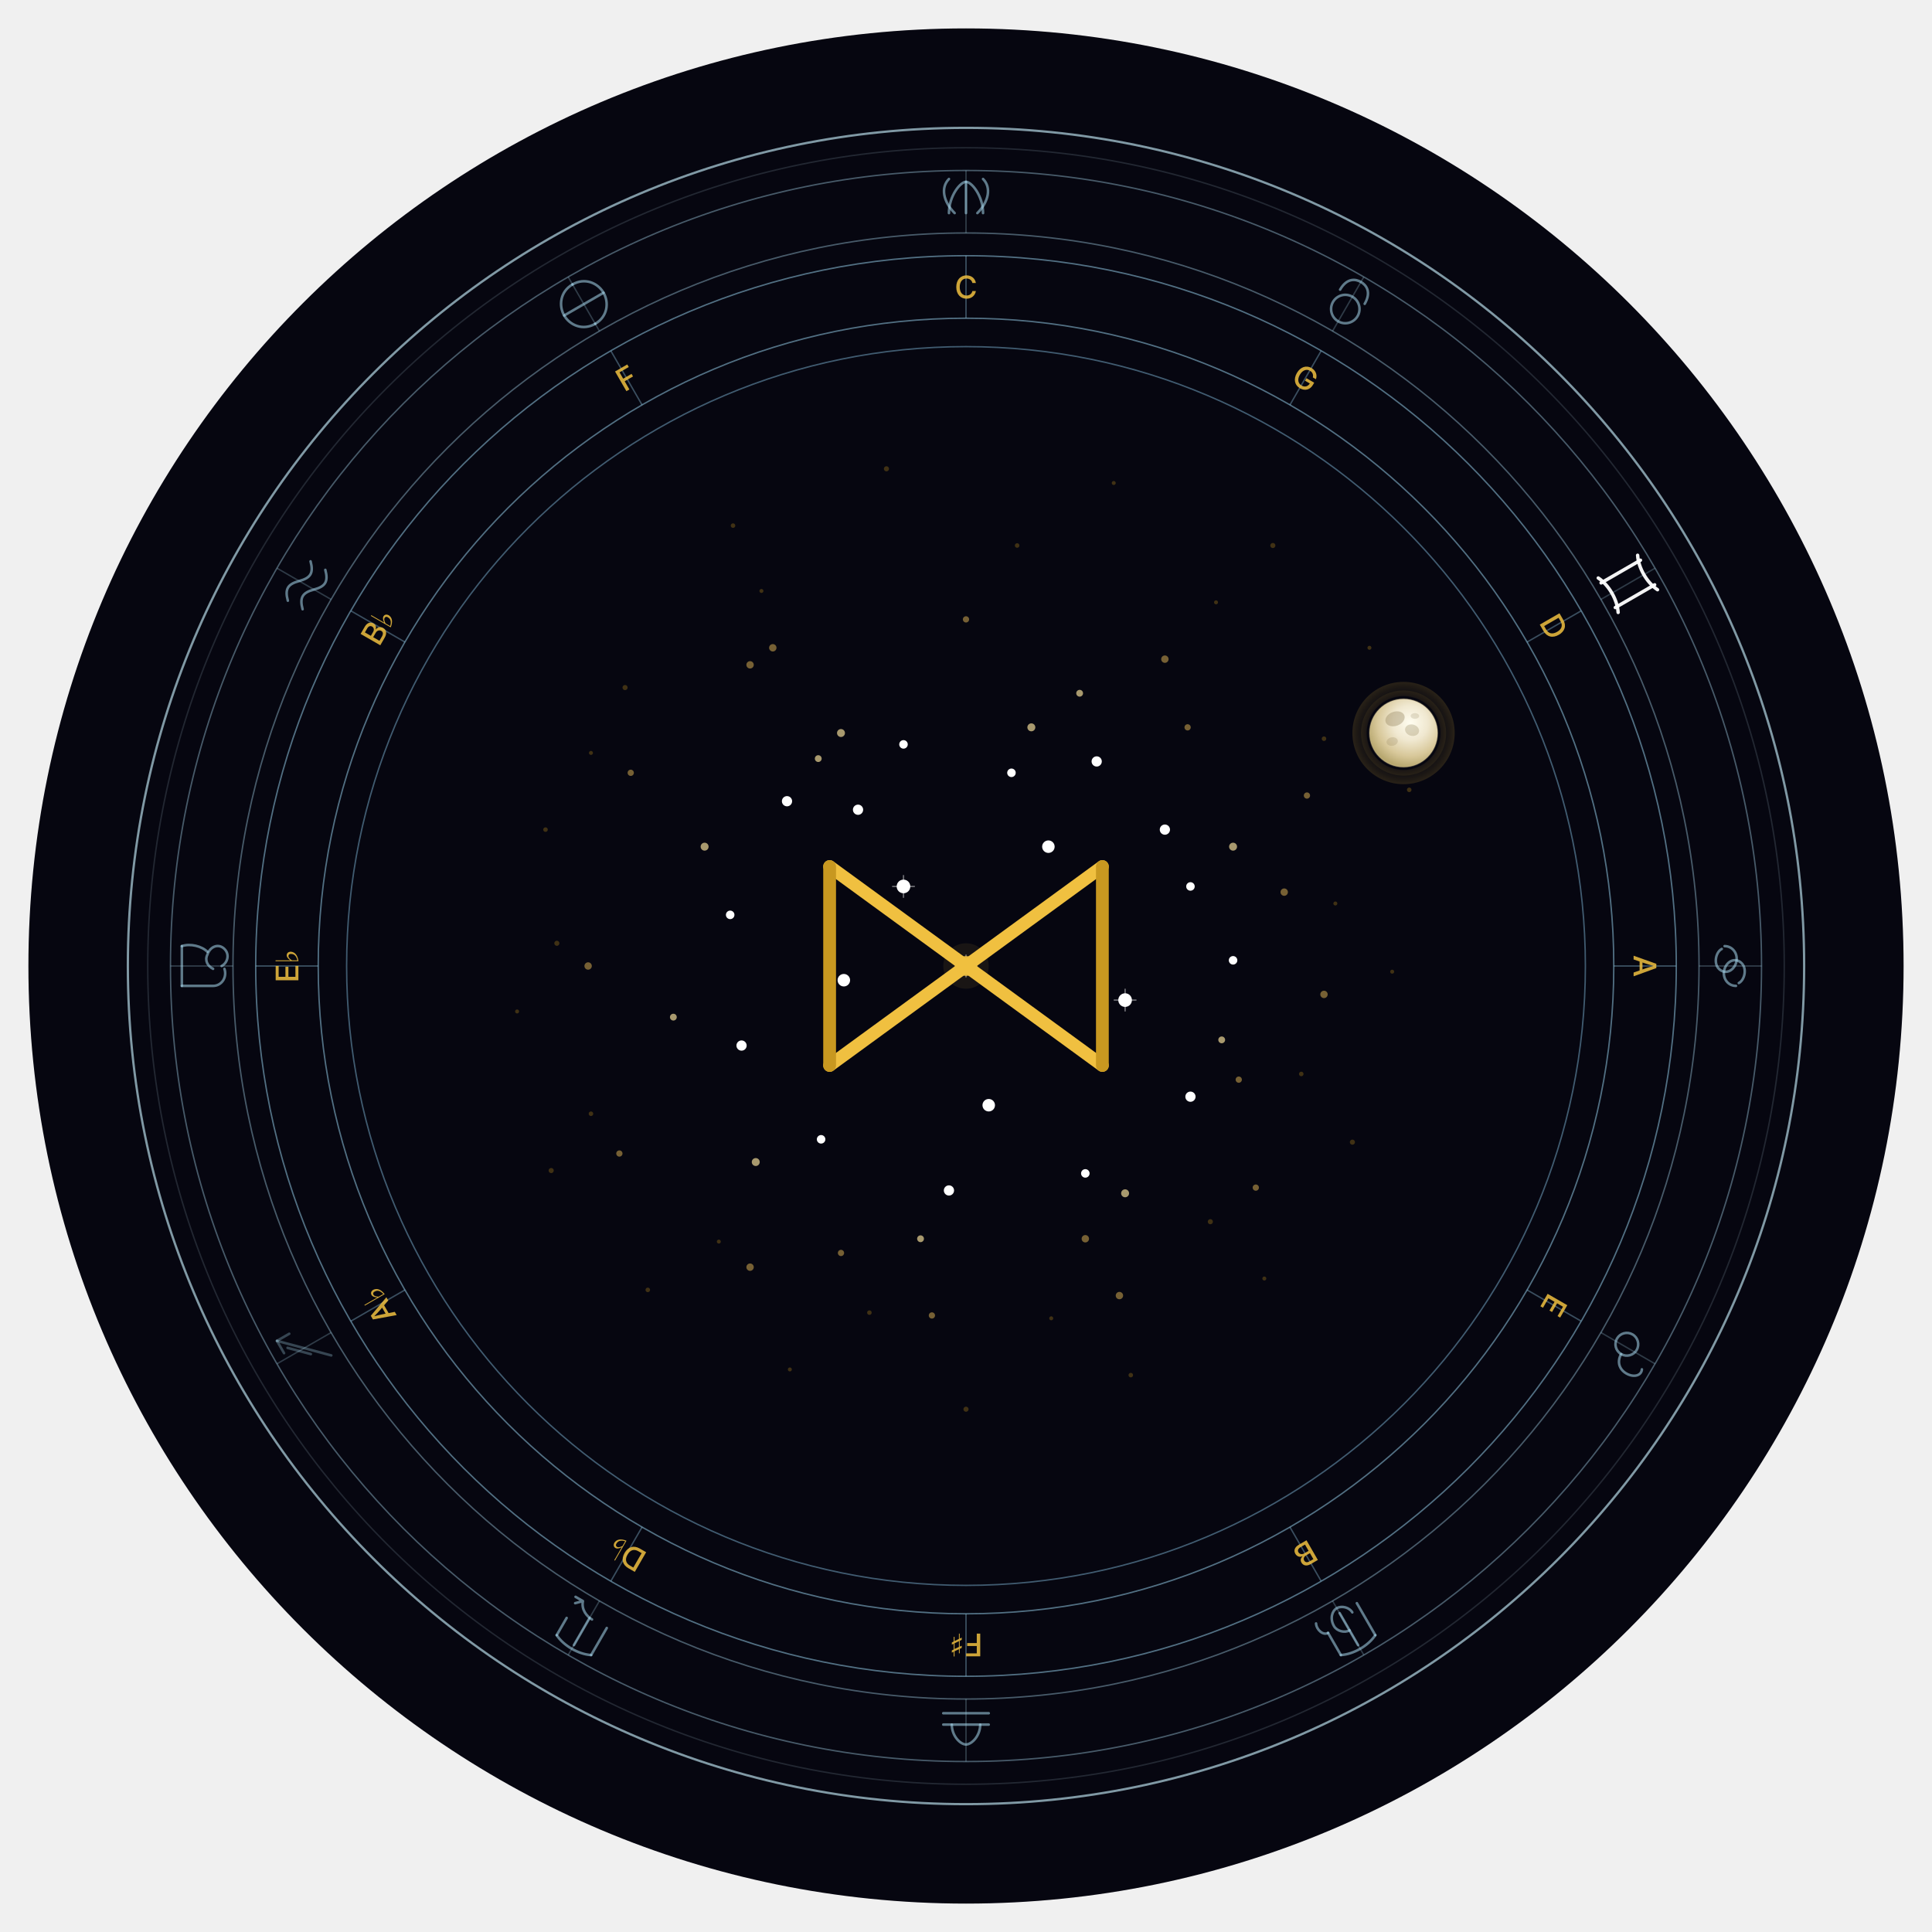
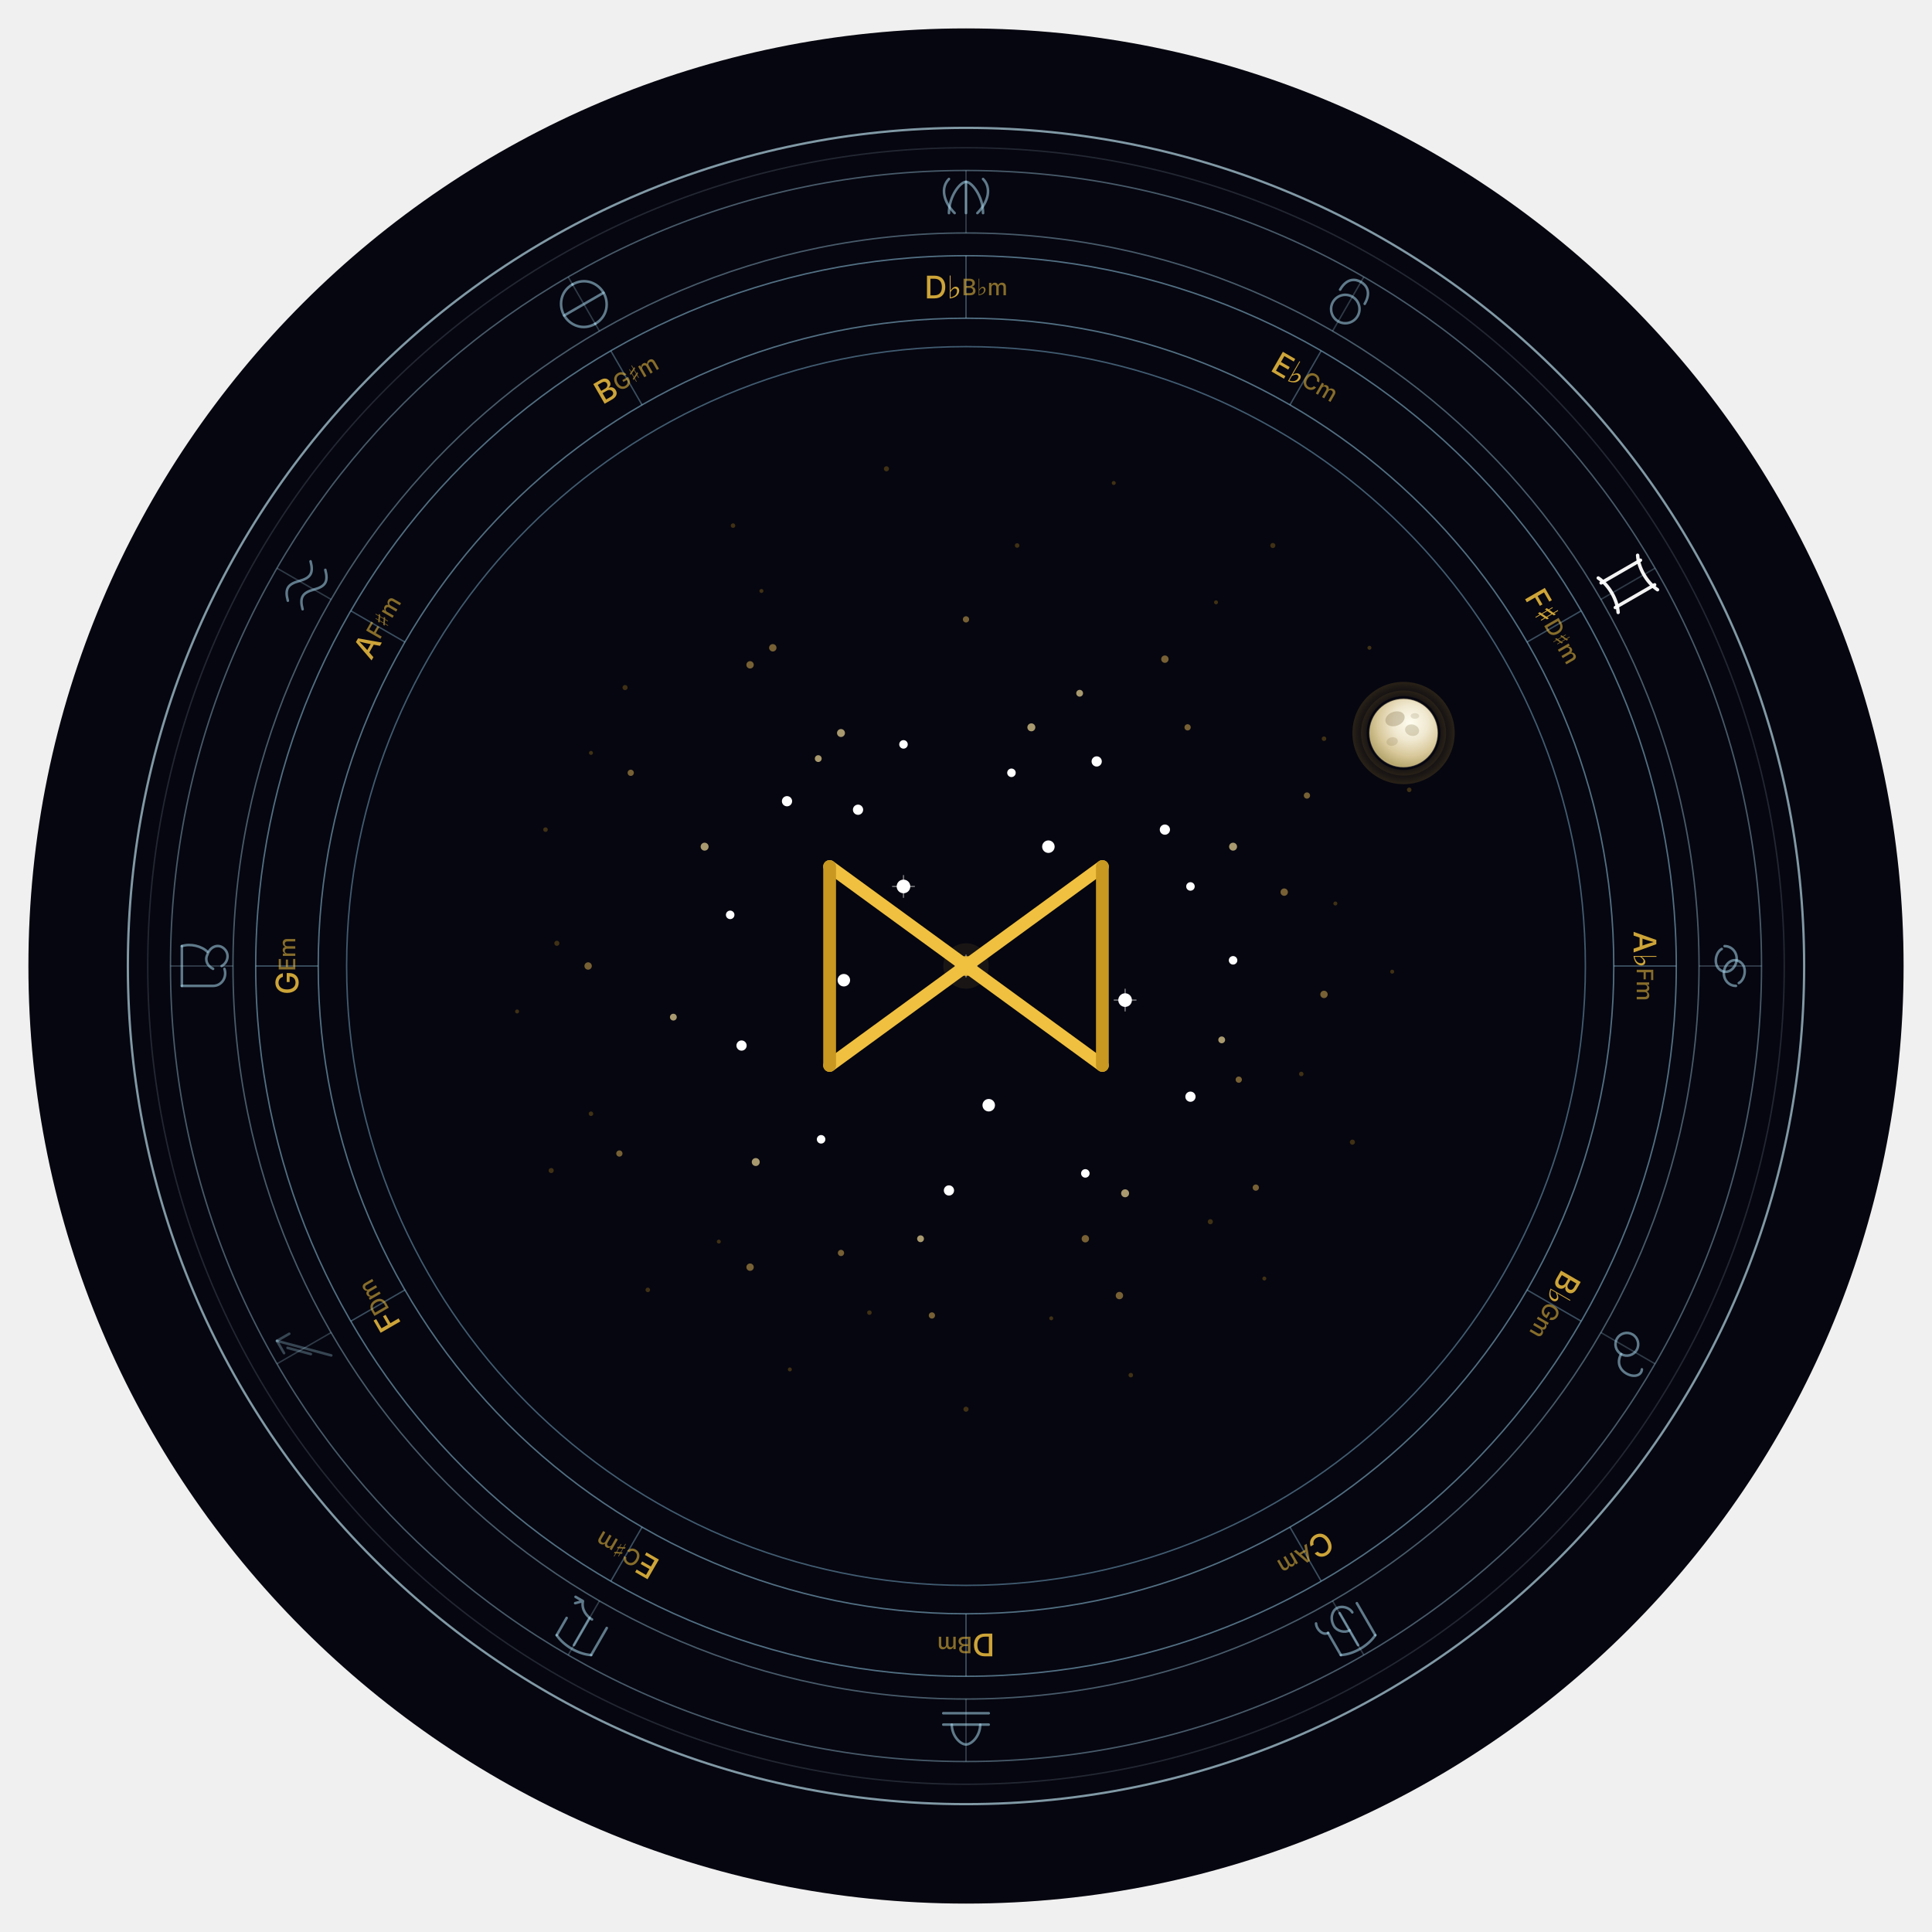
<svg xmlns="http://www.w3.org/2000/svg" width="1024" height="1024" viewBox="0 0 680 680">
  <defs>
    <radialGradient id="moonGradM8" cx="60%" cy="35%" r="65%">
      <stop offset="0%" stop-color="#fffdf0" stop-opacity="1" />
      <stop offset="40%" stop-color="#f0e8d0" stop-opacity="1" />
      <stop offset="75%" stop-color="#d8c89a" stop-opacity="1" />
      <stop offset="100%" stop-color="#b8a870" stop-opacity="1" />
    </radialGradient>
    <radialGradient id="moonGlowM8" cx="50%" cy="50%" r="50%">
      <stop offset="70%" stop-color="#f0c040" stop-opacity="0" />
      <stop offset="100%" stop-color="#f0c040" stop-opacity="0.15" />
    </radialGradient>
  </defs>
  <circle cx="340" cy="340" r="330" fill="#060610" />
  <circle cx="340" cy="340" r="295" fill="none" stroke="#c2e8f5" stroke-width="0.8" stroke-opacity="0.65" />
  <circle cx="340" cy="340" r="288" fill="none" stroke="#c2e8f5" stroke-width="0.5" stroke-opacity="0.15" />
  <circle cx="340" cy="340" r="280" fill="none" stroke="#a8d8ee" stroke-width="0.5" stroke-opacity="0.4" />
  <circle cx="340" cy="340" r="258" fill="none" stroke="#a8d8ee" stroke-width="0.5" stroke-opacity="0.4" />
  <g fill="none" stroke="#a8d8ee" stroke-width="0.5" stroke-opacity="0.25">
    <line x1="340" y1="60" x2="340" y2="82" transform="rotate(0,340,340)" />
    <line x1="340" y1="60" x2="340" y2="82" transform="rotate(30,340,340)" />
    <line x1="340" y1="60" x2="340" y2="82" transform="rotate(60,340,340)" />
    <line x1="340" y1="60" x2="340" y2="82" transform="rotate(90,340,340)" />
    <line x1="340" y1="60" x2="340" y2="82" transform="rotate(120,340,340)" />
    <line x1="340" y1="60" x2="340" y2="82" transform="rotate(150,340,340)" />
    <line x1="340" y1="60" x2="340" y2="82" transform="rotate(180,340,340)" />
    <line x1="340" y1="60" x2="340" y2="82" transform="rotate(210,340,340)" />
    <line x1="340" y1="60" x2="340" y2="82" transform="rotate(240,340,340)" />
    <line x1="340" y1="60" x2="340" y2="82" transform="rotate(270,340,340)" />
    <line x1="340" y1="60" x2="340" y2="82" transform="rotate(300,340,340)" />
    <line x1="340" y1="60" x2="340" y2="82" transform="rotate(330,340,340)" />
  </g>
  <g transform="rotate(0,340,340)">
    <g fill="none" stroke="#a8d8ee" stroke-width="0.9" stroke-opacity="0.55" stroke-linecap="round" stroke-linejoin="round" transform="translate(340,71)">
      <path d="M-6,4 C-6,-2 -2,-7 0,-7 C2,-7 6,-2 6,4" />
      <path d="M-4,4 C-8,0 -9,-5 -6,-8" />
      <path d="M4,4 C8,0 9,-5 6,-8" />
      <line x1="0" y1="-7" x2="0" y2="4" />
    </g>
  </g>
  <g transform="rotate(30,340,340)">
    <g fill="none" stroke="#a8d8ee" stroke-width="0.9" stroke-opacity="0.55" stroke-linecap="round" stroke-linejoin="round" transform="translate(340,71)">
      <circle cx="0" cy="2" r="5" />
      <path d="M-5,-3 C-5,-8 -2,-9 0,-9 C2,-9 5,-8 5,-3" />
    </g>
  </g>
  <g transform="rotate(60,340,340)">
    <g fill="none" stroke="#ffffff" stroke-width="1.2" stroke-opacity="0.95" stroke-linecap="round" stroke-linejoin="round" transform="translate(340,71)">
      <line x1="-5" y1="-8" x2="-5" y2="8" />
      <line x1="5" y1="-8" x2="5" y2="8" />
      <path d="M-7,-8 C-3,-6 3,-6 7,-8" />
      <path d="M-7,8 C-3,6 3,6 7,8" />
    </g>
  </g>
  <g transform="rotate(90,340,340)">
    <g fill="none" stroke="#a8d8ee" stroke-width="0.9" stroke-opacity="0.55" stroke-linecap="round" stroke-linejoin="round" transform="translate(340,71)">
      <path d="M-7,2 C-7,-1 -4,-3 -1,-2 C2,-1 3,2 1,4 C-1,6 -5,5 -6,3" />
      <path d="M7,-2 C7,1 4,3 1,2 C-2,1 -3,-2 -1,-4 C1,-6 5,-5 6,-3" />
    </g>
  </g>
  <g transform="rotate(120,340,340)">
    <g fill="none" stroke="#a8d8ee" stroke-width="0.9" stroke-opacity="0.55" stroke-linecap="round" stroke-linejoin="round" transform="translate(340,71)">
      <circle cx="-1" cy="1" r="4" />
      <path d="M3,1 C6,1 8,-1 8,-4 C8,-7 6,-9 4,-8" />
    </g>
  </g>
  <g transform="rotate(150,340,340)">
    <g fill="none" stroke="#a8d8ee" stroke-width="0.9" stroke-opacity="0.55" stroke-linecap="round" stroke-linejoin="round" transform="translate(340,71)">
      <line x1="-7" y1="-7" x2="-7" y2="6" />
      <line x1="0" y1="-7" x2="0" y2="6" />
      <line x1="7" y1="-7" x2="7" y2="2" />
      <path d="M-7,-7 C-3,-9 3,-9 7,-7" />
      <path d="M0,-1 C2,-1 4,1 4,3 C4,6 2,8 0,8 C-2,8 -4,6 -4,4" />
      <path d="M7,2 C9,2 10,5 9,7" />
    </g>
  </g>
  <g transform="rotate(180,340,340)">
    <g fill="none" stroke="#a8d8ee" stroke-width="0.9" stroke-opacity="0.55" stroke-linecap="round" stroke-linejoin="round" transform="translate(340,71)">
      <line x1="-8" y1="2" x2="8" y2="2" />
      <line x1="-8" y1="6" x2="8" y2="6" />
      <path d="M-5,2 C-5,-2 -2,-5 0,-5 C2,-5 5,-2 5,2" />
    </g>
  </g>
  <g transform="rotate(210,340,340)">
    <g fill="none" stroke="#a8d8ee" stroke-width="0.9" stroke-opacity="0.55" stroke-linecap="round" stroke-linejoin="round" transform="translate(340,71)">
      <line x1="-7" y1="-7" x2="-7" y2="4" />
      <line x1="0" y1="-7" x2="0" y2="4" />
      <line x1="7" y1="-7" x2="7" y2="0" />
      <path d="M-7,-7 C-3,-9 3,-9 7,-7" />
      <path d="M-1,4 C1,4 4,5 5,8 L7,6 M5,8 L8,8" />
    </g>
  </g>
  <g transform="rotate(240,340,340)">
    <g fill="none" stroke="#a8d8ee" stroke-width="0.9" stroke-opacity="0.3" stroke-linecap="round" stroke-linejoin="round" transform="translate(340,71)">
      <line x1="-7" y1="7" x2="7" y2="-7" />
      <line x1="7" y1="-7" x2="2" y2="-7" />
      <line x1="7" y1="-7" x2="7" y2="-2" />
      <line x1="-3" y1="1" x2="3" y2="-5" />
    </g>
  </g>
  <g transform="rotate(270,340,340)">
    <g fill="none" stroke="#a8d8ee" stroke-width="0.9" stroke-opacity="0.55" stroke-linecap="round" stroke-linejoin="round" transform="translate(340,71)">
      <path d="M-7,-7 L-7,4 C-7,7 -4,9 -1,8" />
      <path d="M-1,4 C0,2 2,1 4,2 C7,3 8,6 6,8 C4,10 1,9 0,7" />
      <line x1="-7" y1="-7" x2="7" y2="-7" />
      <path d="M7,-7 C8,-4 7,0 5,2" />
    </g>
  </g>
  <g transform="rotate(300,340,340)">
    <g fill="none" stroke="#a8d8ee" stroke-width="0.9" stroke-opacity="0.55" stroke-linecap="round" stroke-linejoin="round" transform="translate(340,71)">
      <path d="M-8,-2 C-5,-5 -3,-5 0,-2 C3,1 5,1 8,-2" />
      <path d="M-8,4 C-5,1 -3,1 0,4 C3,7 5,7 8,4" />
    </g>
  </g>
  <g transform="rotate(330,340,340)">
    <g fill="none" stroke="#a8d8ee" stroke-width="0.9" stroke-opacity="0.55" stroke-linecap="round" stroke-linejoin="round" transform="translate(340,71)">
      <path d="M0,-8 C-5,-8 -8,-4 -8,0 C-8,4 -5,8 0,8" />
      <path d="M0,-8 C5,-8 8,-4 8,0 C8,4 5,8 0,8" />
      <line x1="-8" y1="0" x2="8" y2="0" />
    </g>
  </g>
  <circle cx="340" cy="340" r="250" fill="none" stroke="#8ec4e0" stroke-width="0.5" stroke-opacity="0.55" />
  <circle cx="340" cy="340" r="228" fill="none" stroke="#8ec4e0" stroke-width="0.5" stroke-opacity="0.55" />
  <g fill="none" stroke="#8ec4e0" stroke-width="0.5" stroke-opacity="0.38">
    <line x1="340" y1="90" x2="340" y2="112" transform="rotate(0,340,340)" />
    <line x1="340" y1="90" x2="340" y2="112" transform="rotate(30,340,340)" />
    <line x1="340" y1="90" x2="340" y2="112" transform="rotate(60,340,340)" />
    <line x1="340" y1="90" x2="340" y2="112" transform="rotate(90,340,340)" />
    <line x1="340" y1="90" x2="340" y2="112" transform="rotate(120,340,340)" />
    <line x1="340" y1="90" x2="340" y2="112" transform="rotate(150,340,340)" />
    <line x1="340" y1="90" x2="340" y2="112" transform="rotate(180,340,340)" />
    <line x1="340" y1="90" x2="340" y2="112" transform="rotate(210,340,340)" />
    <line x1="340" y1="90" x2="340" y2="112" transform="rotate(240,340,340)" />
    <line x1="340" y1="90" x2="340" y2="112" transform="rotate(270,340,340)" />
    <line x1="340" y1="90" x2="340" y2="112" transform="rotate(300,340,340)" />
    <line x1="340" y1="90" x2="340" y2="112" transform="rotate(330,340,340)" />
  </g>
-   <text font-family="-apple-system,sans-serif" font-size="11" font-weight="500" fill="#f0c040" fill-opacity="0.85" text-anchor="middle" dominant-baseline="middle" x="340" y="101" transform="rotate(0,340,340)">C</text>
-   <text font-family="-apple-system,sans-serif" font-size="11" font-weight="500" fill="#f0c040" fill-opacity="0.85" text-anchor="middle" dominant-baseline="middle" x="340" y="101" transform="rotate(30,340,340)">G</text>
-   <text font-family="-apple-system,sans-serif" font-size="11" font-weight="500" fill="#f0c040" fill-opacity="0.85" text-anchor="middle" dominant-baseline="middle" x="340" y="101" transform="rotate(60,340,340)">D</text>
-   <text font-family="-apple-system,sans-serif" font-size="11" font-weight="500" fill="#f0c040" fill-opacity="0.85" text-anchor="middle" dominant-baseline="middle" x="340" y="101" transform="rotate(90,340,340)">A</text>
-   <text font-family="-apple-system,sans-serif" font-size="11" font-weight="500" fill="#f0c040" fill-opacity="0.85" text-anchor="middle" dominant-baseline="middle" x="340" y="101" transform="rotate(120,340,340)">E</text>
-   <text font-family="-apple-system,sans-serif" font-size="11" font-weight="500" fill="#f0c040" fill-opacity="0.85" text-anchor="middle" dominant-baseline="middle" x="340" y="101" transform="rotate(150,340,340)">B</text>
-   <text font-family="-apple-system,sans-serif" font-size="11" font-weight="500" fill="#f0c040" fill-opacity="0.85" text-anchor="middle" dominant-baseline="middle" x="340" y="101" transform="rotate(180,340,340)">F♯</text>
-   <text font-family="-apple-system,sans-serif" font-size="11" font-weight="500" fill="#f0c040" fill-opacity="0.85" text-anchor="middle" dominant-baseline="middle" x="340" y="101" transform="rotate(210,340,340)">D♭</text>
-   <text font-family="-apple-system,sans-serif" font-size="11" font-weight="500" fill="#f0c040" fill-opacity="0.85" text-anchor="middle" dominant-baseline="middle" x="340" y="101" transform="rotate(240,340,340)">A♭</text>
-   <text font-family="-apple-system,sans-serif" font-size="11" font-weight="500" fill="#f0c040" fill-opacity="0.85" text-anchor="middle" dominant-baseline="middle" x="340" y="101" transform="rotate(270,340,340)">E♭</text>
-   <text font-family="-apple-system,sans-serif" font-size="11" font-weight="500" fill="#f0c040" fill-opacity="0.85" text-anchor="middle" dominant-baseline="middle" x="340" y="101" transform="rotate(300,340,340)">B♭</text>
-   <text font-family="-apple-system,sans-serif" font-size="11" font-weight="500" fill="#f0c040" fill-opacity="0.85" text-anchor="middle" dominant-baseline="middle" x="340" y="101" transform="rotate(330,340,340)">F</text>
+   <text font-family="-apple-system,sans-serif" font-size="11" font-weight="500" fill="#f0c040" fill-opacity="0.85" text-anchor="middle" dominant-baseline="middle" x="340" y="101" transform="rotate(0,340,340)">D♭<tspan font-size="8" fill-opacity="0.55"> B♭m</tspan>
+   </text>
+   <text font-family="-apple-system,sans-serif" font-size="11" font-weight="500" fill="#f0c040" fill-opacity="0.85" text-anchor="middle" dominant-baseline="middle" x="340" y="101" transform="rotate(30,340,340)">E♭<tspan font-size="8" fill-opacity="0.55"> Cm</tspan>
+   </text>
+   <text font-family="-apple-system,sans-serif" font-size="11" font-weight="500" fill="#f0c040" fill-opacity="0.85" text-anchor="middle" dominant-baseline="middle" x="340" y="101" transform="rotate(60,340,340)">F♯<tspan font-size="8" fill-opacity="0.55"> D♯m</tspan>
+   </text>
+   <text font-family="-apple-system,sans-serif" font-size="11" font-weight="500" fill="#f0c040" fill-opacity="0.85" text-anchor="middle" dominant-baseline="middle" x="340" y="101" transform="rotate(90,340,340)">A♭<tspan font-size="8" fill-opacity="0.55"> Fm</tspan>
+   </text>
+   <text font-family="-apple-system,sans-serif" font-size="11" font-weight="500" fill="#f0c040" fill-opacity="0.85" text-anchor="middle" dominant-baseline="middle" x="340" y="101" transform="rotate(120,340,340)">B♭<tspan font-size="8" fill-opacity="0.55"> Gm</tspan>
+   </text>
+   <text font-family="-apple-system,sans-serif" font-size="11" font-weight="500" fill="#f0c040" fill-opacity="0.85" text-anchor="middle" dominant-baseline="middle" x="340" y="101" transform="rotate(150,340,340)">C<tspan font-size="8" fill-opacity="0.55"> Am</tspan>
+   </text>
+   <text font-family="-apple-system,sans-serif" font-size="11" font-weight="500" fill="#f0c040" fill-opacity="0.85" text-anchor="middle" dominant-baseline="middle" x="340" y="101" transform="rotate(180,340,340)">D<tspan font-size="8" fill-opacity="0.55"> Bm</tspan>
+   </text>
+   <text font-family="-apple-system,sans-serif" font-size="11" font-weight="500" fill="#f0c040" fill-opacity="0.85" text-anchor="middle" dominant-baseline="middle" x="340" y="101" transform="rotate(210,340,340)">E<tspan font-size="8" fill-opacity="0.55"> C♯m</tspan>
+   </text>
+   <text font-family="-apple-system,sans-serif" font-size="11" font-weight="500" fill="#f0c040" fill-opacity="0.85" text-anchor="middle" dominant-baseline="middle" x="340" y="101" transform="rotate(240,340,340)">F<tspan font-size="8" fill-opacity="0.55"> Dm</tspan>
+   </text>
+   <text font-family="-apple-system,sans-serif" font-size="11" font-weight="500" fill="#f0c040" fill-opacity="0.85" text-anchor="middle" dominant-baseline="middle" x="340" y="101" transform="rotate(270,340,340)">G<tspan font-size="8" fill-opacity="0.55"> Em</tspan>
+   </text>
+   <text font-family="-apple-system,sans-serif" font-size="11" font-weight="500" fill="#f0c040" fill-opacity="0.85" text-anchor="middle" dominant-baseline="middle" x="340" y="101" transform="rotate(300,340,340)">A<tspan font-size="8" fill-opacity="0.55"> F♯m</tspan>
+   </text>
+   <text font-family="-apple-system,sans-serif" font-size="11" font-weight="500" fill="#f0c040" fill-opacity="0.85" text-anchor="middle" dominant-baseline="middle" x="340" y="101" transform="rotate(330,340,340)">B<tspan font-size="8" fill-opacity="0.55"> G♯m</tspan>
+   </text>
  <circle cx="340" cy="340" r="218" fill="none" stroke="#7ab0d0" stroke-width="0.5" stroke-opacity="0.5" />
  <g fill="#c89820" fill-opacity="0.3">
    <circle cx="258" cy="185" r="0.8" />
    <circle cx="312" cy="165" r="0.9" />
    <circle cx="392" cy="170" r="0.7" />
    <circle cx="448" cy="192" r="0.9" />
    <circle cx="482" cy="228" r="0.7" />
    <circle cx="496" cy="278" r="0.8" />
    <circle cx="490" cy="342" r="0.7" />
    <circle cx="476" cy="402" r="0.9" />
    <circle cx="445" cy="450" r="0.7" />
    <circle cx="398" cy="484" r="0.8" />
    <circle cx="340" cy="496" r="0.9" />
    <circle cx="278" cy="482" r="0.7" />
    <circle cx="228" cy="454" r="0.8" />
    <circle cx="194" cy="412" r="0.9" />
    <circle cx="182" cy="356" r="0.7" />
    <circle cx="192" cy="292" r="0.8" />
    <circle cx="220" cy="242" r="0.9" />
    <circle cx="268" cy="208" r="0.7" />
    <circle cx="358" cy="192" r="0.8" />
    <circle cx="428" cy="212" r="0.7" />
    <circle cx="466" cy="260" r="0.8" />
    <circle cx="470" cy="318" r="0.7" />
    <circle cx="458" cy="378" r="0.8" />
    <circle cx="426" cy="430" r="0.9" />
    <circle cx="370" cy="464" r="0.7" />
    <circle cx="306" cy="462" r="0.8" />
    <circle cx="253" cy="437" r="0.7" />
    <circle cx="208" cy="392" r="0.8" />
    <circle cx="196" cy="332" r="0.9" />
    <circle cx="208" cy="265" r="0.7" />
  </g>
  <g fill="#ffd060" fill-opacity="0.45">
    <circle cx="272" cy="228" r="1.3" />
    <circle cx="340" cy="218" r="1.1" />
    <circle cx="410" cy="232" r="1.3" />
    <circle cx="460" cy="280" r="1.1" />
    <circle cx="466" cy="350" r="1.3" />
    <circle cx="442" cy="418" r="1.1" />
    <circle cx="394" cy="456" r="1.3" />
    <circle cx="328" cy="463" r="1.1" />
    <circle cx="264" cy="446" r="1.3" />
    <circle cx="218" cy="406" r="1.1" />
    <circle cx="207" cy="340" r="1.3" />
    <circle cx="222" cy="272" r="1.1" />
    <circle cx="264" cy="234" r="1.3" />
    <circle cx="418" cy="256" r="1.1" />
    <circle cx="452" cy="314" r="1.3" />
    <circle cx="436" cy="380" r="1.1" />
    <circle cx="382" cy="436" r="1.3" />
    <circle cx="296" cy="441" r="1.1" />
  </g>
  <g fill="#ffe8a0" fill-opacity="0.65">
    <circle cx="296" cy="258" r="1.4" />
    <circle cx="380" cy="244" r="1.2" />
    <circle cx="434" cy="298" r="1.4" />
    <circle cx="430" cy="366" r="1.2" />
    <circle cx="396" cy="420" r="1.4" />
    <circle cx="324" cy="436" r="1.2" />
    <circle cx="266" cy="409" r="1.4" />
    <circle cx="237" cy="358" r="1.2" />
    <circle cx="248" cy="298" r="1.4" />
    <circle cx="288" cy="267" r="1.2" />
    <circle cx="363" cy="256" r="1.4" />
  </g>
  <g fill="#ffffff">
    <circle cx="302" cy="285" r="1.8" />
    <circle cx="356" cy="272" r="1.5" />
    <circle cx="410" cy="292" r="1.8" />
    <circle cx="434" cy="338" r="1.5" />
    <circle cx="419" cy="386" r="1.8" />
    <circle cx="382" cy="413" r="1.5" />
    <circle cx="334" cy="419" r="1.8" />
    <circle cx="289" cy="401" r="1.5" />
    <circle cx="261" cy="368" r="1.8" />
    <circle cx="257" cy="322" r="1.5" />
    <circle cx="277" cy="282" r="1.8" />
    <circle cx="318" cy="262" r="1.5" />
    <circle cx="386" cy="268" r="1.8" />
    <circle cx="419" cy="312" r="1.5" />
    <circle cx="318" cy="312" r="2.4" />
    <circle cx="369" cy="298" r="2.2" />
    <circle cx="396" cy="352" r="2.4" />
    <circle cx="348" cy="389" r="2.2" />
    <circle cx="297" cy="345" r="2.2" />
    <circle cx="340" cy="340" r="2.8" />
  </g>
  <g stroke="#ffffff" stroke-width="0.5" stroke-opacity="0.4" fill="none">
    <line x1="318" y1="308" x2="318" y2="316" />
    <line x1="314" y1="312" x2="322" y2="312" />
    <line x1="396" y1="348" x2="396" y2="356" />
    <line x1="392" y1="352" x2="400" y2="352" />
    <line x1="340" y1="336" x2="340" y2="344" />
    <line x1="336" y1="340" x2="344" y2="340" />
  </g>
  <line x1="292" y1="305" x2="340" y2="340" fill="none" stroke="#f0c040" stroke-width="4.5" stroke-linecap="round" stroke-linejoin="round" />
  <line x1="388" y1="305" x2="340" y2="340" fill="none" stroke="#f0c040" stroke-width="4.5" stroke-linecap="round" stroke-linejoin="round" />
  <line x1="292" y1="375" x2="340" y2="340" fill="none" stroke="#f0c040" stroke-width="4.5" stroke-linecap="round" stroke-linejoin="round" />
  <line x1="388" y1="375" x2="340" y2="340" fill="none" stroke="#f0c040" stroke-width="4.5" stroke-linecap="round" stroke-linejoin="round" />
  <line x1="292" y1="305" x2="292" y2="375" fill="none" stroke="#c89820" stroke-width="4.5" stroke-linecap="round" stroke-linejoin="round" />
  <line x1="388" y1="305" x2="388" y2="375" fill="none" stroke="#c89820" stroke-width="4.5" stroke-linecap="round" stroke-linejoin="round" />
  <circle cx="340" cy="340" r="3.5" fill="#f0c040" fill-opacity="0.9" />
  <circle cx="340" cy="340" r="8" fill="#f0c040" fill-opacity="0.08" />
  <circle cx="494" cy="258" r="18" fill="url(#moonGlowM8)" />
  <circle cx="494" cy="258" r="12" fill="url(#moonGradM8)" />
  <ellipse cx="491" cy="253" rx="3.5" ry="2.5" fill="#8a7a50" fill-opacity="0.35" transform="rotate(-20,491,253)" />
  <ellipse cx="497" cy="257" rx="2.5" ry="2" fill="#8a7a50" fill-opacity="0.28" transform="rotate(15,497,257)" />
  <ellipse cx="490" cy="261" rx="2" ry="1.5" fill="#8a7a50" fill-opacity="0.22" transform="rotate(-10,490,261)" />
  <ellipse cx="498" cy="252" rx="1.5" ry="1" fill="#8a7a50" fill-opacity="0.2" />
  <circle cx="494" cy="258" r="12" fill="none" stroke="#d0c090" stroke-width="0.4" stroke-opacity="0.3" />
  <circle cx="494" cy="258" r="14" fill="none" stroke="#f0c040" stroke-opacity="0.08" stroke-width="2" />
</svg>
